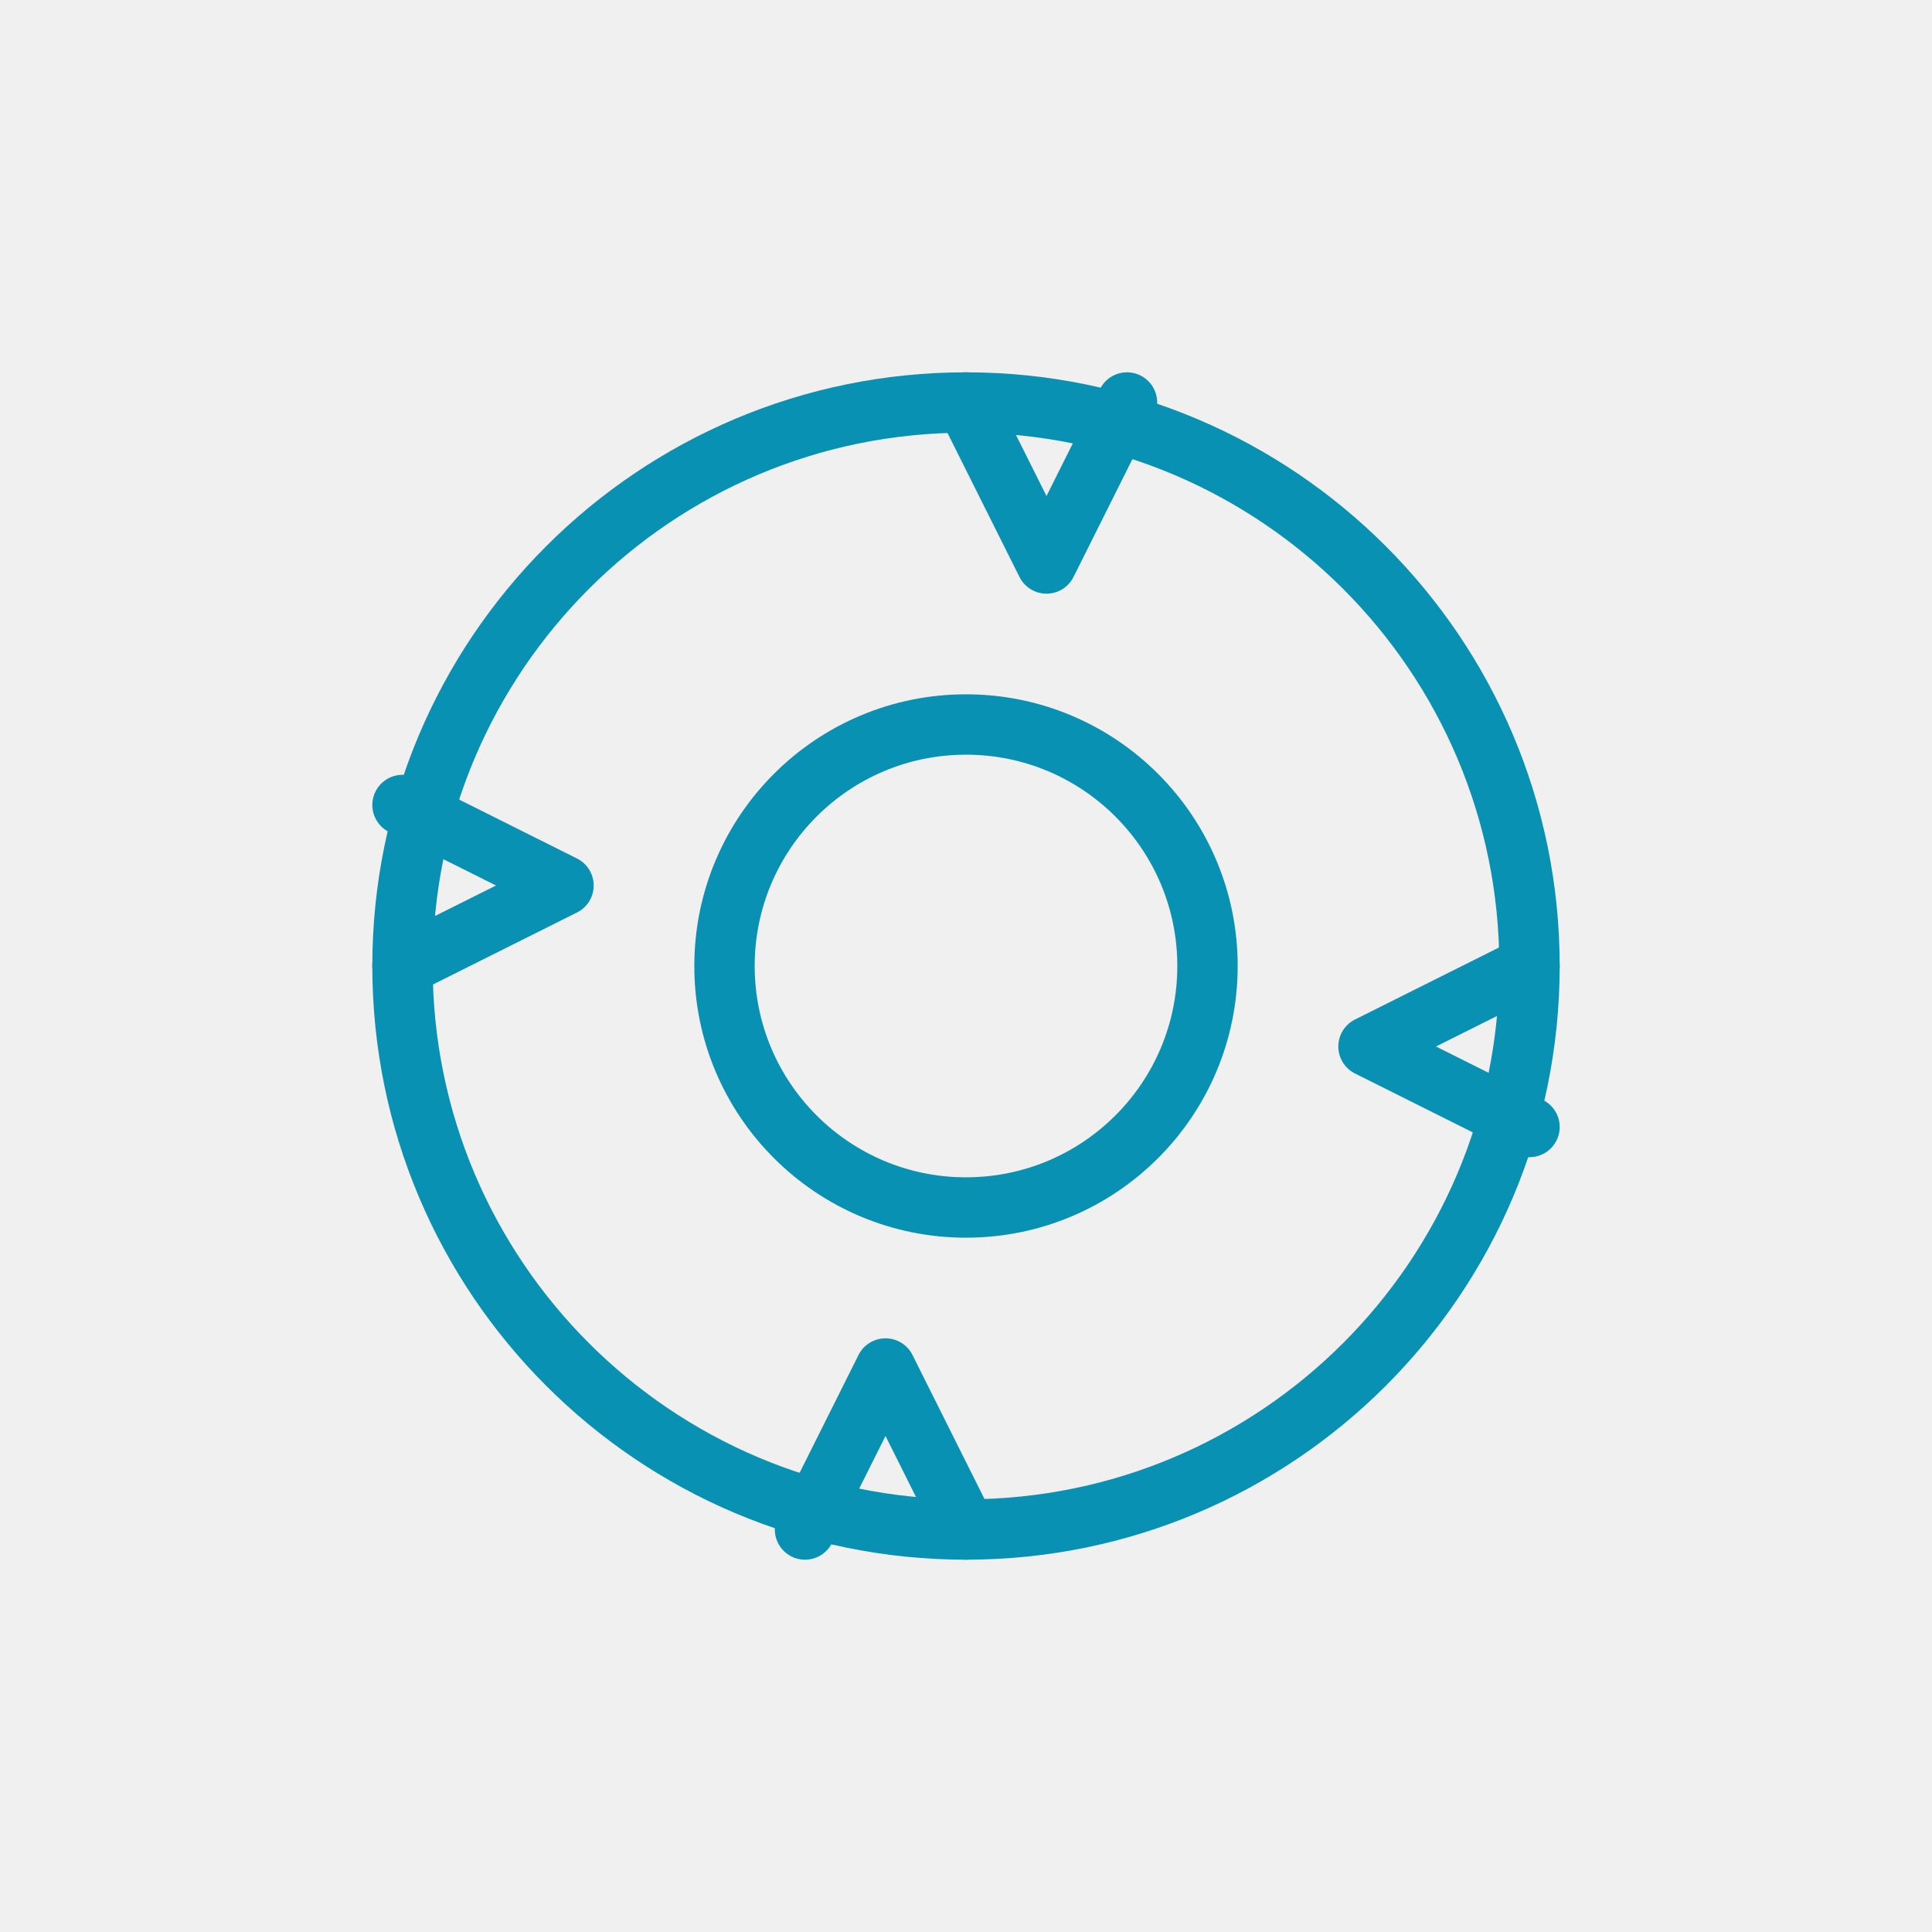
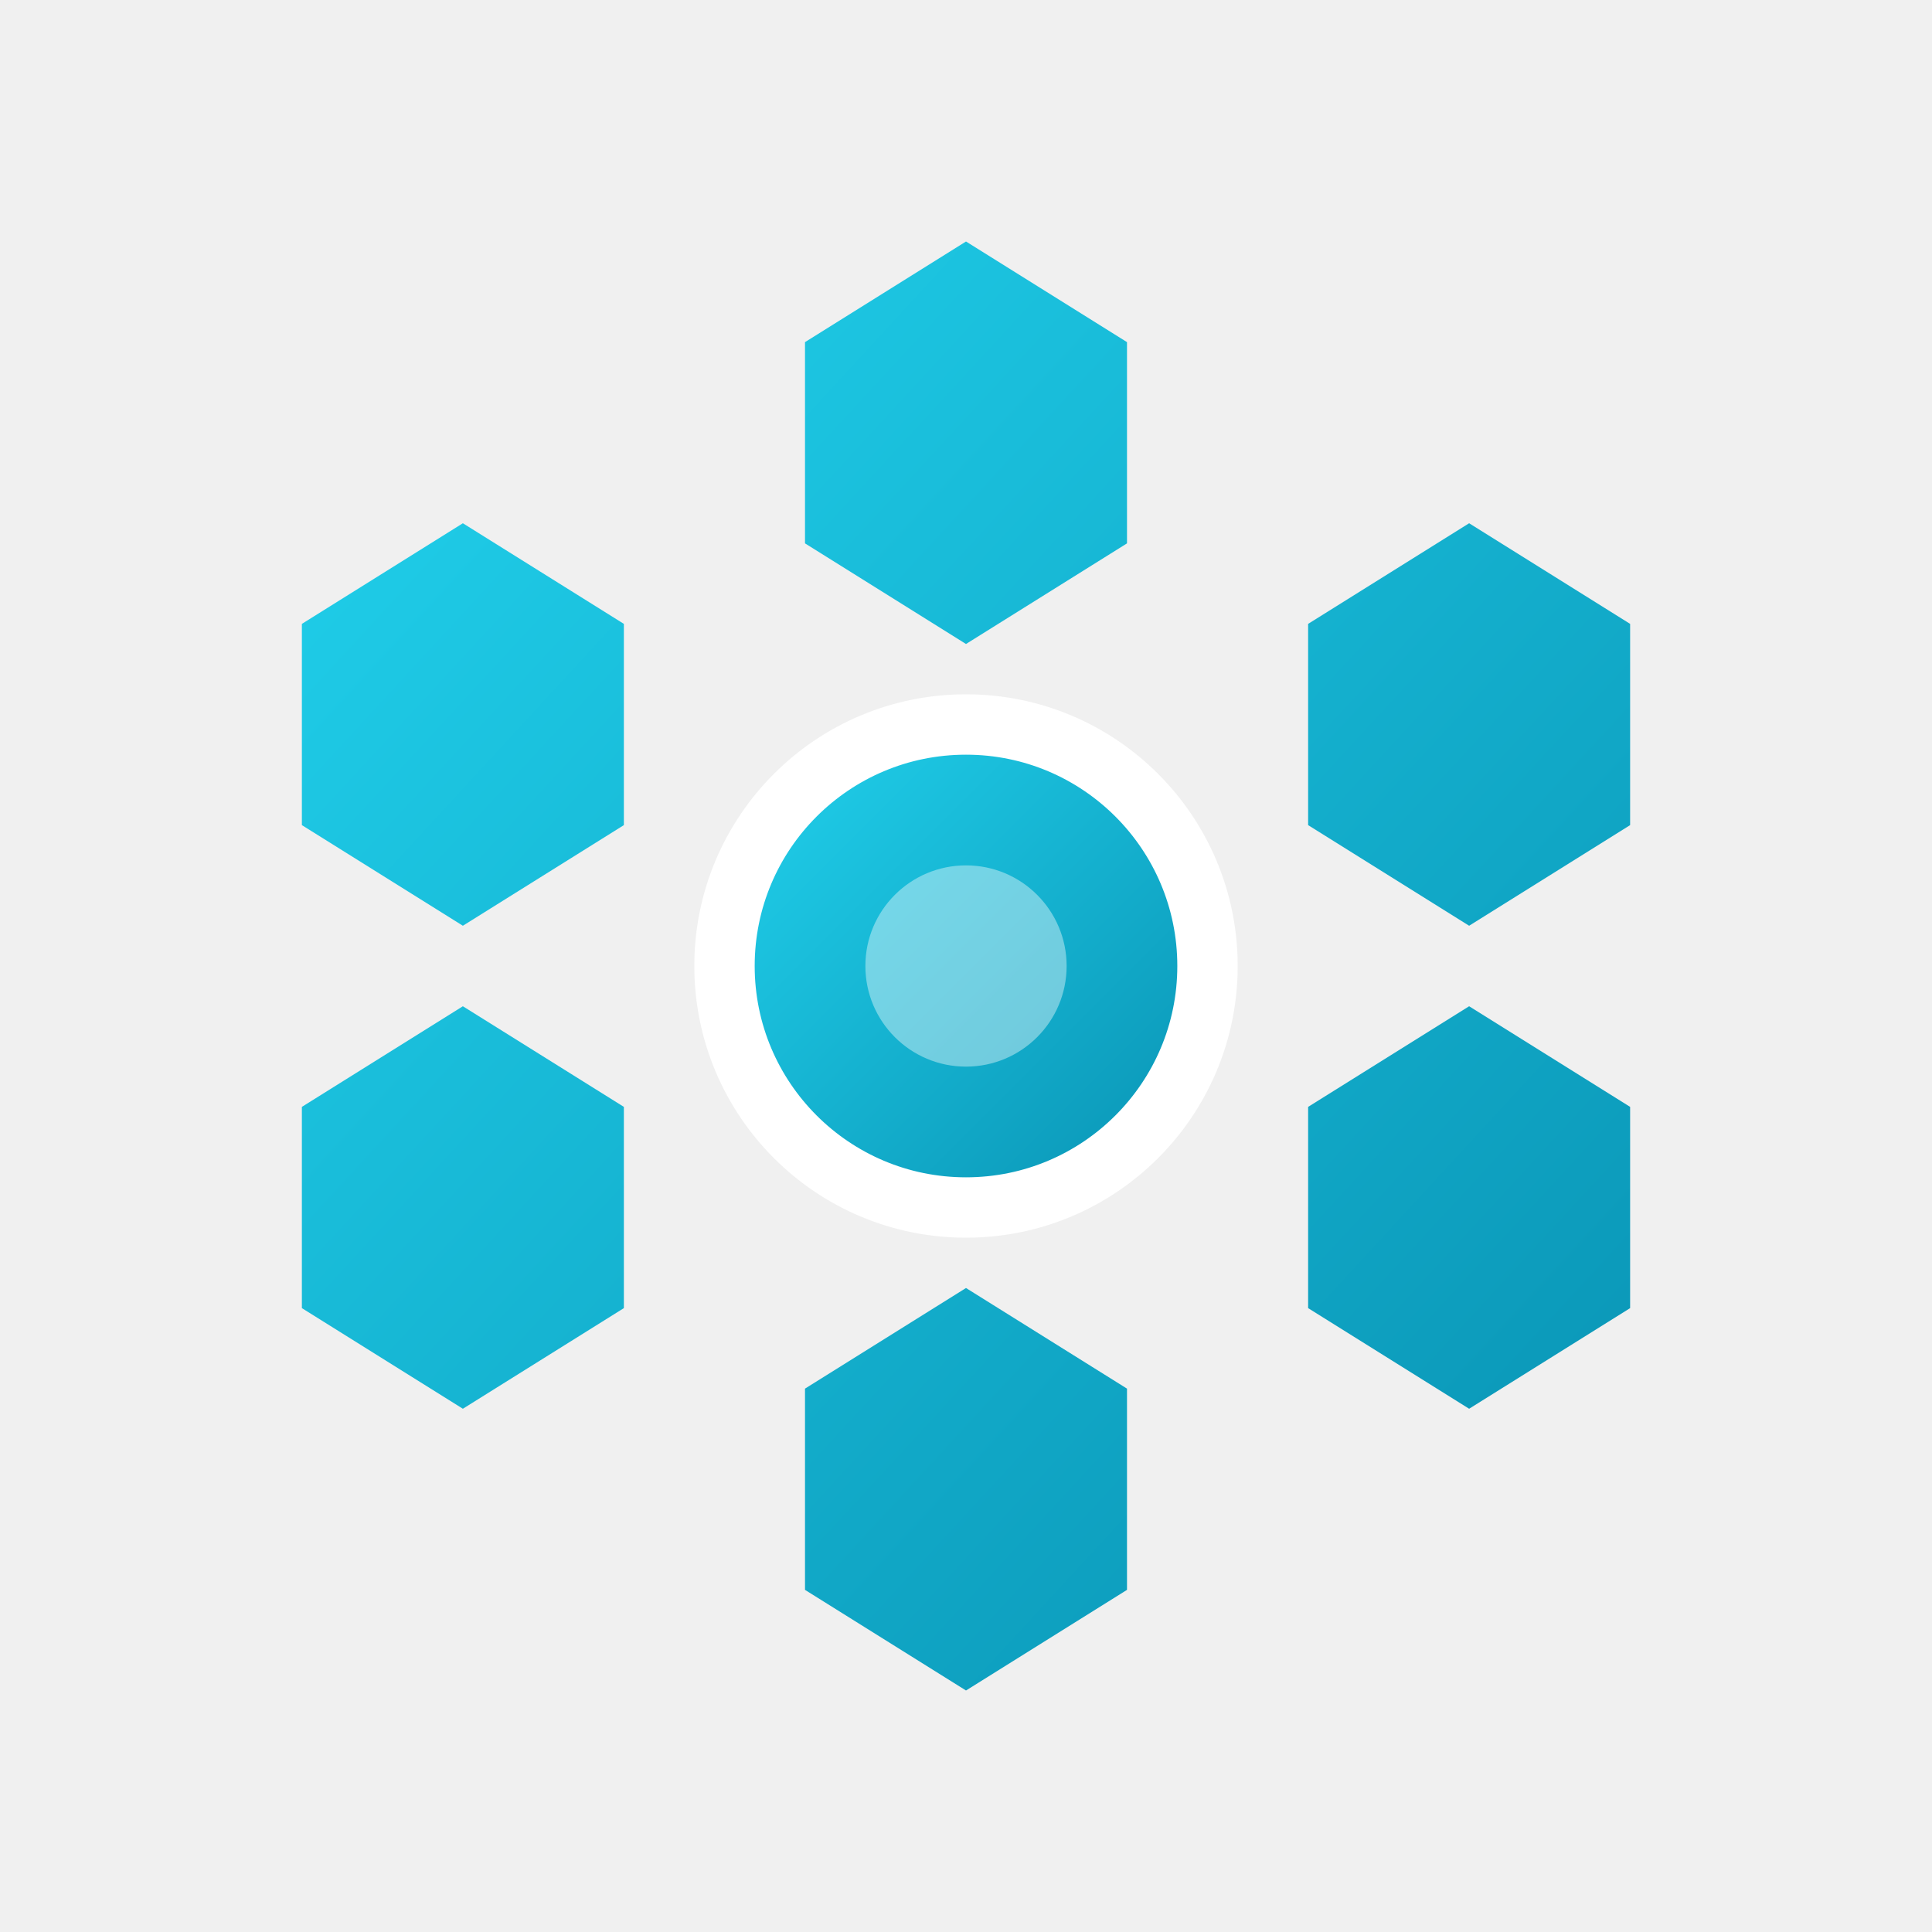
- <svg xmlns="http://www.w3.org/2000/svg" viewBox="0 0 48 48" width="48" height="48">
-   <g stroke="#0891b2" stroke-width="1.5" stroke-linecap="round" stroke-linejoin="round" fill="none">
-     <circle cx="24" cy="24" r="14" />
-     <path d="M 24 10 L 26 14 L 28 10 M 38 24 L 34 26 L 38 28 M 24 38 L 22 34 L 20 38 M 10 24 L 14 22 L 10 20" />
-     <circle cx="24" cy="24" r="6" />
-   </g>
+ <svg xmlns="http://www.w3.org/2000/svg" width="48" height="48" viewBox="0 0 48 48">
+   <defs>
+     <linearGradient id="g" x1="0%" y1="0%" x2="100%" y2="100%">
+       <stop offset="0%" stop-color="#22d3ee" />
+       <stop offset="100%" stop-color="#0891b2" />
+     </linearGradient>
+   </defs>
+   <path d="M24 6l4 2.5v5L24 16l-4-2.5v-5zM36.5 13l4 2.5v5L36.5 23l-4-2.5v-5zM36.5 25l4 2.5v5L36.5 35l-4-2.5v-5zM24 32l4 2.5v5L24 42l-4-2.5v-5zM11.5 25l4 2.5v5L11.5 35l-4-2.5v-5zM11.5 13l4 2.5v5L11.5 23l-4-2.5v-5z" fill="url(#g)" />
+   <circle cx="24" cy="24" r="6" fill="url(#g)" stroke="white" stroke-width="1.5" />
+   <circle cx="24" cy="24" r="2.5" fill="white" opacity="0.4" />
</svg>
